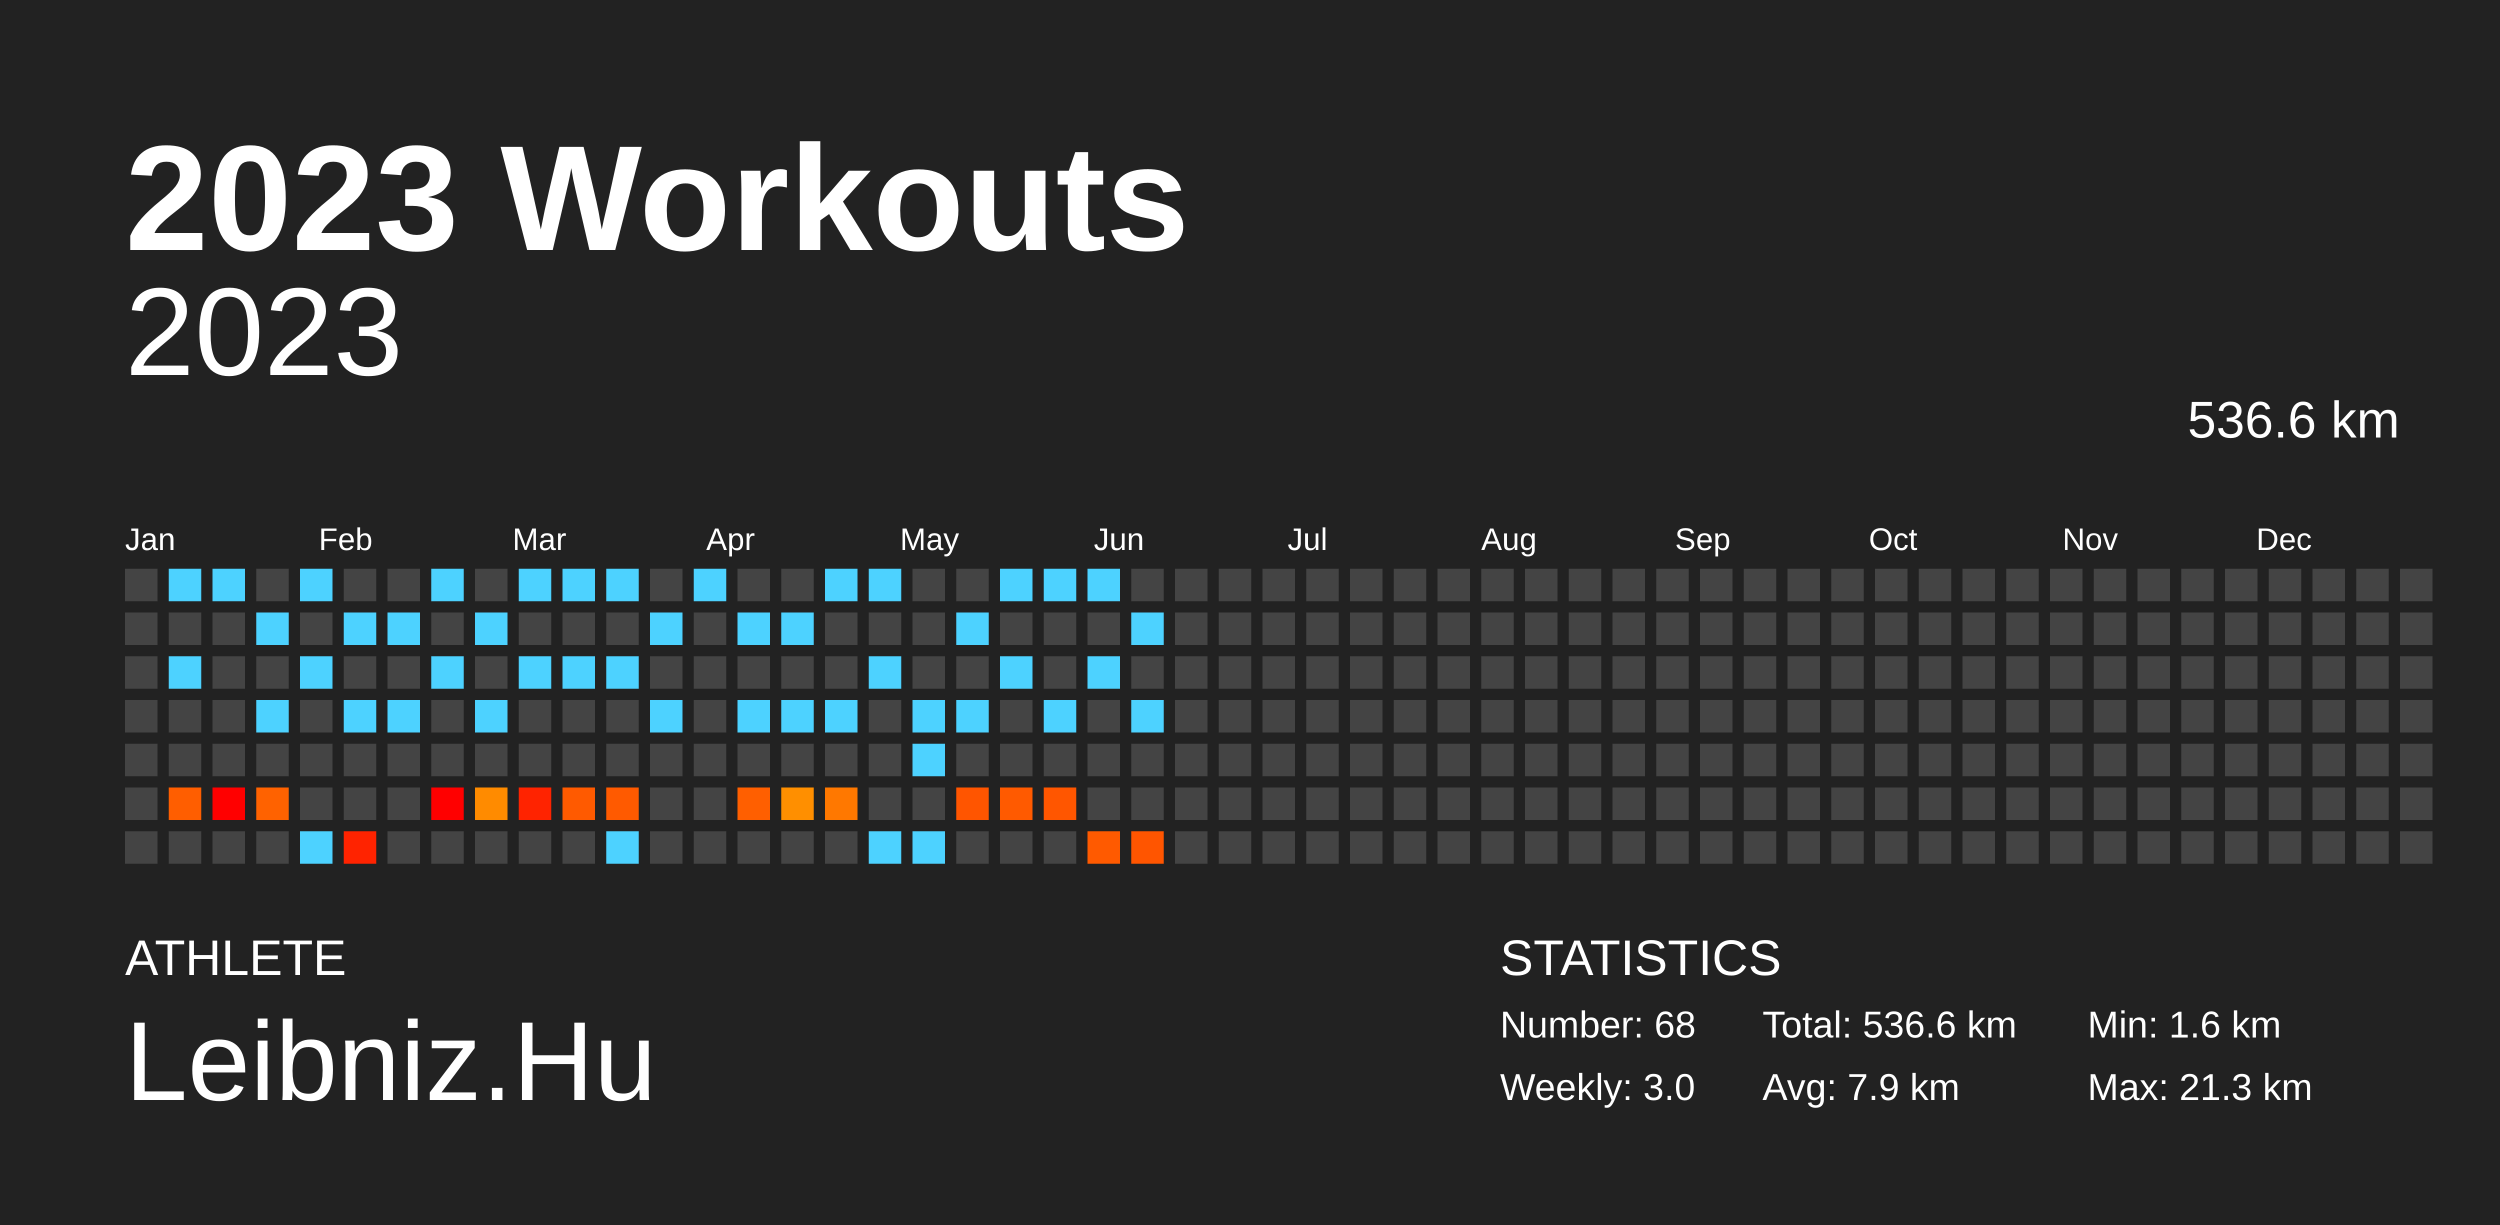
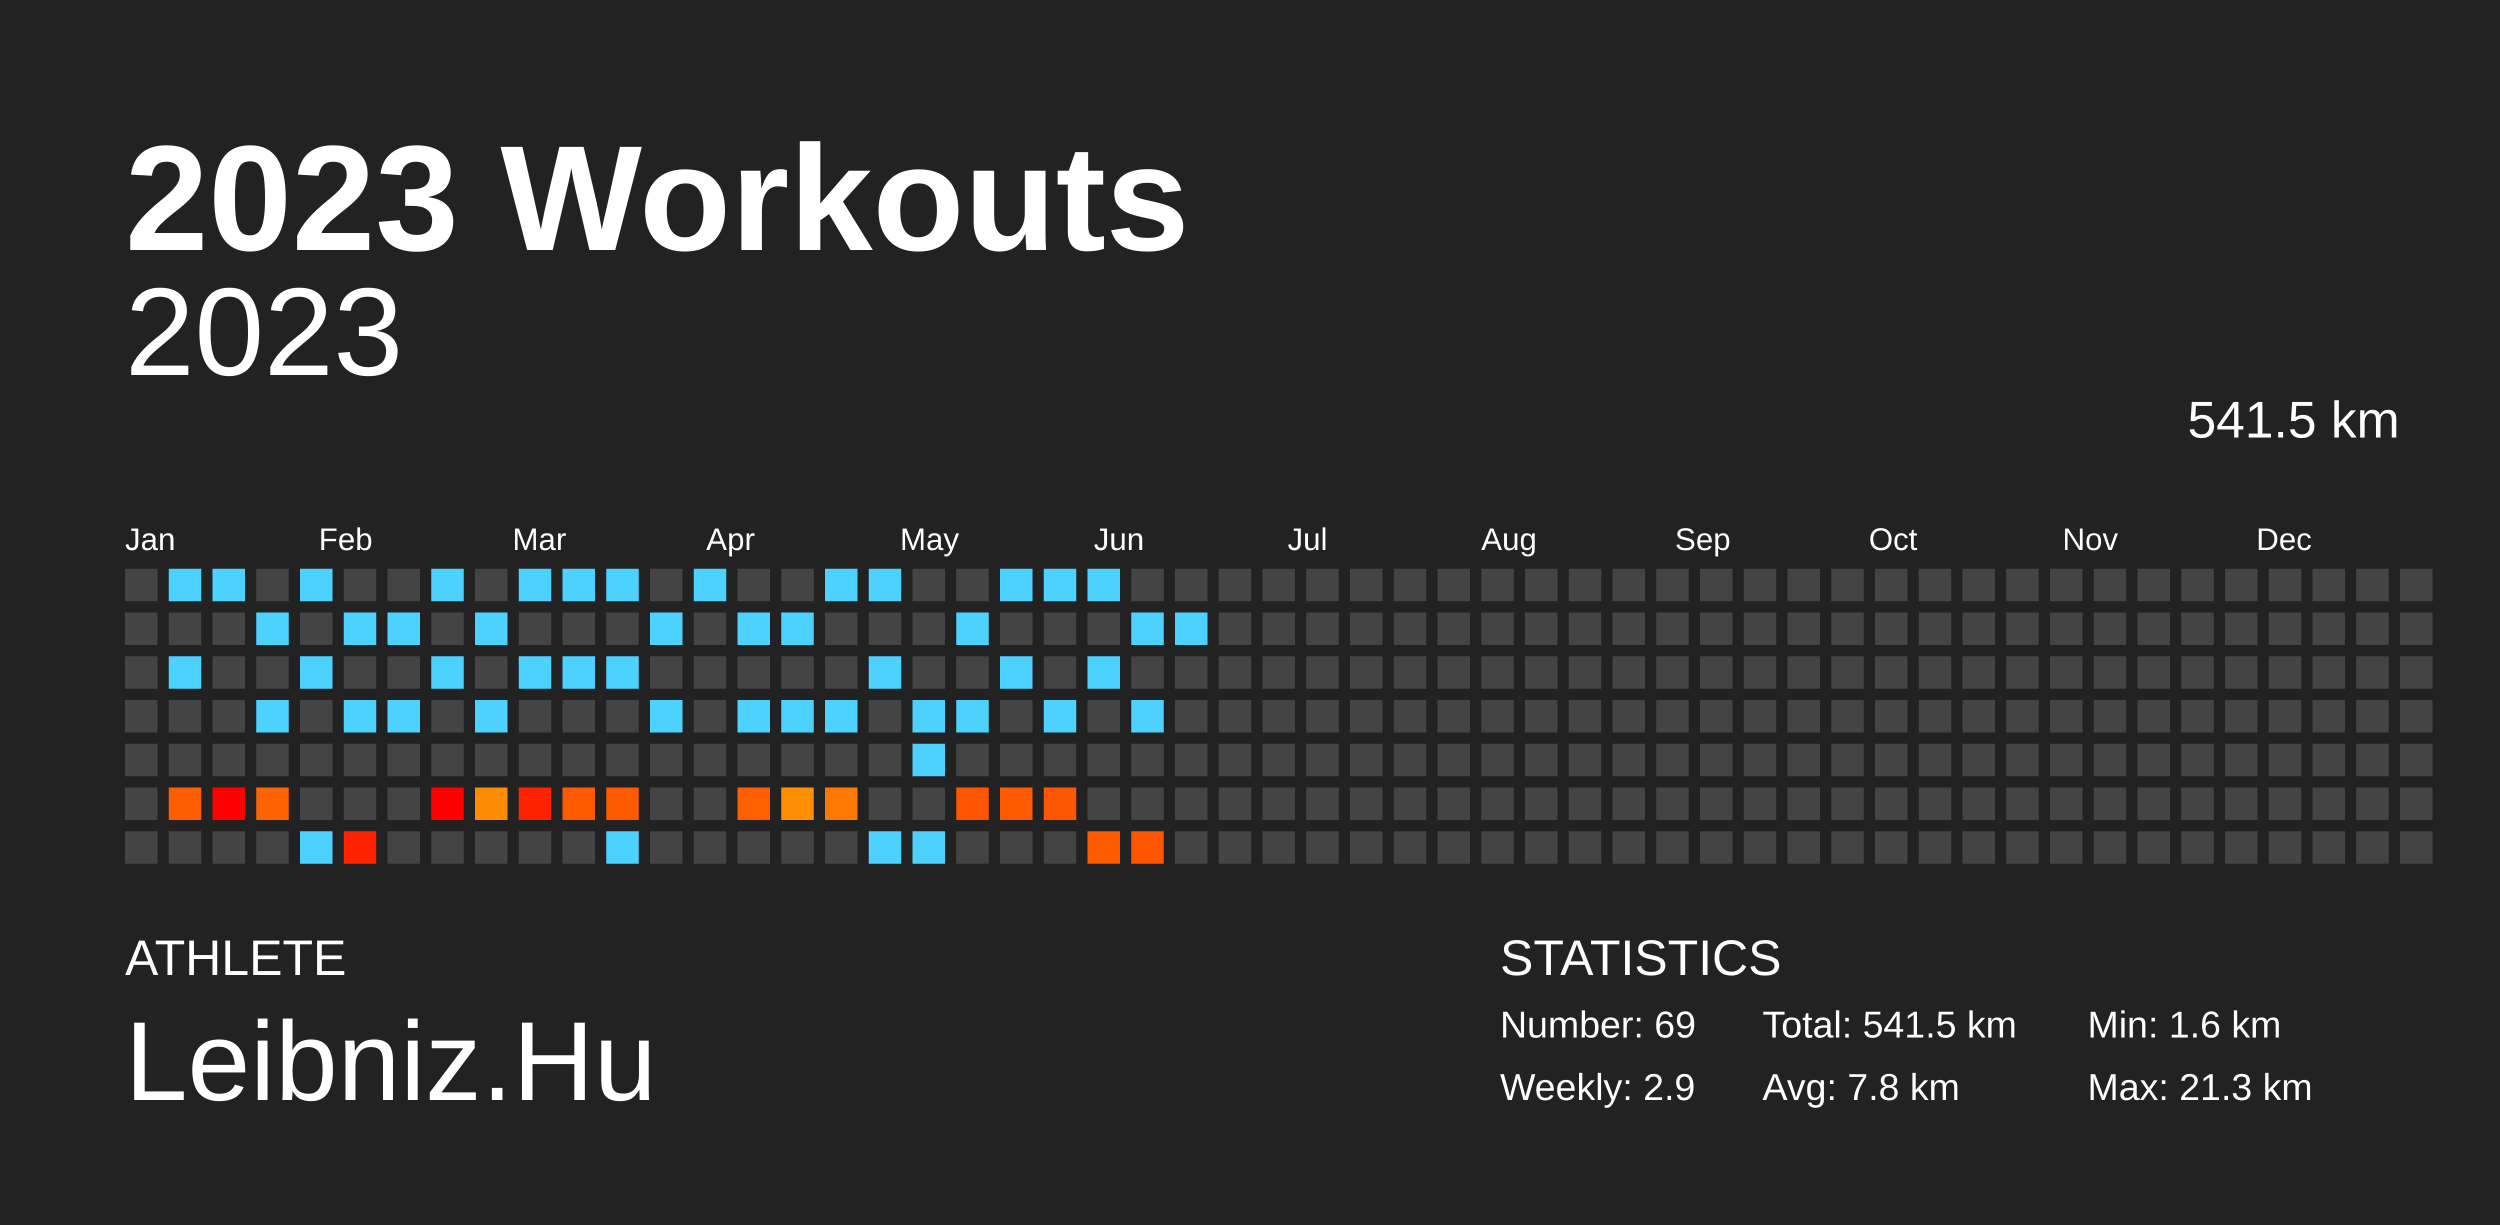
<svg xmlns="http://www.w3.org/2000/svg" baseProfile="full" height="98mm" version="1.1" viewBox="0,0,200,98" width="200mm">
  <defs />
  <rect fill="#222222" height="98" width="200" x="0" y="0" />
  <text fill="#FFFFFF" style="font-size:12px; font-family:Arial; font-weight:bold;" x="10" y="20">2023 Workouts</text>
  <text fill="#FFFFFF" style="font-size:4px; font-family:Arial" x="10" y="78">ATHLETE</text>
  <text fill="#FFFFFF" style="font-size:9px; font-family:Arial" x="10" y="88">Leibniz.Hu</text>
  <text fill="#FFFFFF" style="font-size:4px; font-family:Arial" x="120" y="78">STATISTICS</text>
-   <text fill="#FFFFFF" style="font-size:3px; font-family:Arial" x="120" y="83">Number: 68</text>
-   <text fill="#FFFFFF" style="font-size:3px; font-family:Arial" x="120" y="88">Weekly: 3.0</text>
-   <text fill="#FFFFFF" style="font-size:3px; font-family:Arial" x="141" y="83">Total: 536.6 km</text>
-   <text fill="#FFFFFF" style="font-size:3px; font-family:Arial" x="141" y="88">Avg: 7.9 km</text>
+   <text fill="#FFFFFF" style="font-size:3px; font-family:Arial" x="120" y="83">Number: 69</text>
+   <text fill="#FFFFFF" style="font-size:3px; font-family:Arial" x="120" y="88">Weekly: 2.9</text>
+   <text fill="#FFFFFF" style="font-size:3px; font-family:Arial" x="141" y="83">Total: 541.5 km</text>
+   <text fill="#FFFFFF" style="font-size:3px; font-family:Arial" x="141" y="88">Avg: 7.8 km</text>
  <text fill="#FFFFFF" style="font-size:3px; font-family:Arial" x="167" y="83">Min: 1.6 km</text>
  <text fill="#FFFFFF" style="font-size:3px; font-family:Arial" x="167" y="88">Max: 21.3 km</text>
  <text alignment-baseline="hanging" fill="#FFFFFF" style="font-size:10.0px; font-family:Arial;" x="10" y="30">2023</text>
-   <text alignment-baseline="hanging" fill="#FFFFFF" style="font-size:4.125px; font-family:Arial;" x="175" y="35">536.6 km</text>
+   <text alignment-baseline="hanging" fill="#FFFFFF" style="font-size:4.125px; font-family:Arial;" x="175" y="35">541.5 km</text>
  <text fill="#FFFFFF" style="font-size:2.5px; font-family:Arial" x="10.0" y="44">Jan</text>
  <text fill="#FFFFFF" style="font-size:2.5px; font-family:Arial" x="25.5" y="44">Feb</text>
  <text fill="#FFFFFF" style="font-size:2.5px; font-family:Arial" x="41.0" y="44">Mar</text>
  <text fill="#FFFFFF" style="font-size:2.5px; font-family:Arial" x="56.5" y="44">Apr</text>
  <text fill="#FFFFFF" style="font-size:2.5px; font-family:Arial" x="72.0" y="44">May</text>
  <text fill="#FFFFFF" style="font-size:2.5px; font-family:Arial" x="87.5" y="44">Jun</text>
  <text fill="#FFFFFF" style="font-size:2.5px; font-family:Arial" x="103.0" y="44">Jul</text>
  <text fill="#FFFFFF" style="font-size:2.5px; font-family:Arial" x="118.5" y="44">Aug</text>
  <text fill="#FFFFFF" style="font-size:2.5px; font-family:Arial" x="134.0" y="44">Sep</text>
  <text fill="#FFFFFF" style="font-size:2.5px; font-family:Arial" x="149.5" y="44">Oct</text>
  <text fill="#FFFFFF" style="font-size:2.5px; font-family:Arial" x="165.0" y="44">Nov</text>
  <text fill="#FFFFFF" style="font-size:2.5px; font-family:Arial" x="180.5" y="44">Dec</text>
  <rect fill="#444444" height="2.6" width="2.6" x="10.0" y="45.5" />
  <rect fill="#444444" height="2.6" width="2.6" x="10.0" y="49.0" />
  <rect fill="#444444" height="2.6" width="2.6" x="10.0" y="52.5" />
  <rect fill="#444444" height="2.6" width="2.6" x="10.0" y="56.0" />
  <rect fill="#444444" height="2.6" width="2.6" x="10.0" y="59.5" />
  <rect fill="#444444" height="2.6" width="2.6" x="10.0" y="63.0" />
  <rect fill="#444444" height="2.6" width="2.6" x="10.0" y="66.5" />
  <rect fill="#4dd2ff" height="2.6" width="2.6" x="13.5" y="45.5" />
  <rect fill="#444444" height="2.6" width="2.6" x="13.5" y="49.0" />
  <rect fill="#4dd2ff" height="2.6" width="2.6" x="13.5" y="52.5" />
  <rect fill="#444444" height="2.6" width="2.6" x="13.5" y="56.0" />
  <rect fill="#444444" height="2.6" width="2.6" x="13.5" y="59.5" />
  <rect fill="#ff5e00" height="2.6" width="2.6" x="13.5" y="63.0" />
  <rect fill="#444444" height="2.6" width="2.6" x="13.5" y="66.5" />
  <rect fill="#4dd2ff" height="2.6" width="2.6" x="17.0" y="45.5" />
  <rect fill="#444444" height="2.6" width="2.6" x="17.0" y="49.0" />
  <rect fill="#444444" height="2.6" width="2.6" x="17.0" y="52.5" />
  <rect fill="#444444" height="2.6" width="2.6" x="17.0" y="56.0" />
  <rect fill="#444444" height="2.6" width="2.6" x="17.0" y="59.5" />
  <rect fill="red" height="2.6" width="2.6" x="17.0" y="63.0" />
  <rect fill="#444444" height="2.6" width="2.6" x="17.0" y="66.5" />
  <rect fill="#444444" height="2.6" width="2.6" x="20.5" y="45.5" />
  <rect fill="#4dd2ff" height="2.6" width="2.6" x="20.5" y="49.0" />
  <rect fill="#444444" height="2.6" width="2.6" x="20.5" y="52.5" />
  <rect fill="#4dd2ff" height="2.6" width="2.6" x="20.5" y="56.0" />
  <rect fill="#444444" height="2.6" width="2.6" x="20.5" y="59.5" />
  <rect fill="#ff6200" height="2.6" width="2.6" x="20.5" y="63.0" />
  <rect fill="#444444" height="2.6" width="2.6" x="20.5" y="66.5" />
  <rect fill="#4dd2ff" height="2.6" width="2.6" x="24.0" y="45.5" />
  <rect fill="#444444" height="2.6" width="2.6" x="24.0" y="49.0" />
  <rect fill="#4dd2ff" height="2.6" width="2.6" x="24.0" y="52.5" />
  <rect fill="#444444" height="2.6" width="2.6" x="24.0" y="56.0" />
  <rect fill="#444444" height="2.6" width="2.6" x="24.0" y="59.5" />
  <rect fill="#444444" height="2.6" width="2.6" x="24.0" y="63.0" />
  <rect fill="#4dd2ff" height="2.6" width="2.6" x="24.0" y="66.5" />
  <rect fill="#444444" height="2.6" width="2.6" x="27.5" y="45.5" />
  <rect fill="#4dd2ff" height="2.6" width="2.6" x="27.5" y="49.0" />
  <rect fill="#444444" height="2.6" width="2.6" x="27.5" y="52.5" />
  <rect fill="#4dd2ff" height="2.6" width="2.6" x="27.5" y="56.0" />
  <rect fill="#444444" height="2.6" width="2.6" x="27.5" y="59.5" />
  <rect fill="#444444" height="2.6" width="2.6" x="27.5" y="63.0" />
  <rect fill="#ff2300" height="2.6" width="2.6" x="27.5" y="66.5" />
  <rect fill="#444444" height="2.6" width="2.6" x="31.0" y="45.5" />
  <rect fill="#4dd2ff" height="2.6" width="2.6" x="31.0" y="49.0" />
  <rect fill="#444444" height="2.6" width="2.6" x="31.0" y="52.5" />
  <rect fill="#4dd2ff" height="2.6" width="2.6" x="31.0" y="56.0" />
  <rect fill="#444444" height="2.6" width="2.6" x="31.0" y="59.5" />
  <rect fill="#444444" height="2.6" width="2.6" x="31.0" y="63.0" />
  <rect fill="#444444" height="2.6" width="2.6" x="31.0" y="66.5" />
  <rect fill="#4dd2ff" height="2.6" width="2.6" x="34.5" y="45.5" />
  <rect fill="#444444" height="2.6" width="2.6" x="34.5" y="49.0" />
  <rect fill="#4dd2ff" height="2.6" width="2.6" x="34.5" y="52.5" />
  <rect fill="#444444" height="2.6" width="2.6" x="34.5" y="56.0" />
  <rect fill="#444444" height="2.6" width="2.6" x="34.5" y="59.5" />
  <rect fill="red" height="2.6" width="2.6" x="34.5" y="63.0" />
  <rect fill="#444444" height="2.6" width="2.6" x="34.5" y="66.5" />
  <rect fill="#444444" height="2.6" width="2.6" x="38.0" y="45.5" />
  <rect fill="#4dd2ff" height="2.6" width="2.6" x="38.0" y="49.0" />
  <rect fill="#444444" height="2.6" width="2.6" x="38.0" y="52.5" />
  <rect fill="#4dd2ff" height="2.6" width="2.6" x="38.0" y="56.0" />
  <rect fill="#444444" height="2.6" width="2.6" x="38.0" y="59.5" />
  <rect fill="#ff8b00" height="2.6" width="2.6" x="38.0" y="63.0" />
  <rect fill="#444444" height="2.6" width="2.6" x="38.0" y="66.5" />
  <rect fill="#4dd2ff" height="2.6" width="2.6" x="41.5" y="45.5" />
  <rect fill="#444444" height="2.6" width="2.6" x="41.5" y="49.0" />
  <rect fill="#4dd2ff" height="2.6" width="2.6" x="41.5" y="52.5" />
  <rect fill="#444444" height="2.6" width="2.6" x="41.5" y="56.0" />
  <rect fill="#444444" height="2.6" width="2.6" x="41.5" y="59.5" />
  <rect fill="#ff2300" height="2.6" width="2.6" x="41.5" y="63.0" />
  <rect fill="#444444" height="2.6" width="2.6" x="41.5" y="66.5" />
  <rect fill="#4dd2ff" height="2.6" width="2.6" x="45.0" y="45.5" />
  <rect fill="#444444" height="2.6" width="2.6" x="45.0" y="49.0" />
  <rect fill="#4dd2ff" height="2.6" width="2.6" x="45.0" y="52.5" />
  <rect fill="#444444" height="2.6" width="2.6" x="45.0" y="56.0" />
  <rect fill="#444444" height="2.6" width="2.6" x="45.0" y="59.5" />
  <rect fill="#ff5a00" height="2.6" width="2.6" x="45.0" y="63.0" />
  <rect fill="#444444" height="2.6" width="2.6" x="45.0" y="66.5" />
  <rect fill="#4dd2ff" height="2.6" width="2.6" x="48.5" y="45.5" />
  <rect fill="#444444" height="2.6" width="2.6" x="48.5" y="49.0" />
  <rect fill="#4dd2ff" height="2.6" width="2.6" x="48.5" y="52.5" />
  <rect fill="#444444" height="2.6" width="2.6" x="48.5" y="56.0" />
  <rect fill="#444444" height="2.6" width="2.6" x="48.5" y="59.5" />
  <rect fill="#ff5a00" height="2.6" width="2.6" x="48.5" y="63.0" />
  <rect fill="#4dd2ff" height="2.6" width="2.6" x="48.5" y="66.5" />
  <rect fill="#444444" height="2.6" width="2.6" x="52.0" y="45.5" />
  <rect fill="#4dd2ff" height="2.6" width="2.6" x="52.0" y="49.0" />
  <rect fill="#444444" height="2.6" width="2.6" x="52.0" y="52.5" />
  <rect fill="#4dd2ff" height="2.6" width="2.6" x="52.0" y="56.0" />
  <rect fill="#444444" height="2.6" width="2.6" x="52.0" y="59.5" />
  <rect fill="#444444" height="2.6" width="2.6" x="52.0" y="63.0" />
  <rect fill="#444444" height="2.6" width="2.6" x="52.0" y="66.5" />
  <rect fill="#4dd2ff" height="2.6" width="2.6" x="55.5" y="45.5" />
  <rect fill="#444444" height="2.6" width="2.6" x="55.5" y="49.0" />
  <rect fill="#444444" height="2.6" width="2.6" x="55.5" y="52.5" />
  <rect fill="#444444" height="2.6" width="2.6" x="55.5" y="56.0" />
  <rect fill="#444444" height="2.6" width="2.6" x="55.5" y="59.5" />
  <rect fill="#444444" height="2.6" width="2.6" x="55.5" y="63.0" />
  <rect fill="#444444" height="2.6" width="2.6" x="55.5" y="66.5" />
  <rect fill="#444444" height="2.6" width="2.6" x="59.0" y="45.5" />
  <rect fill="#4dd2ff" height="2.6" width="2.6" x="59.0" y="49.0" />
  <rect fill="#444444" height="2.6" width="2.6" x="59.0" y="52.5" />
  <rect fill="#4dd2ff" height="2.6" width="2.6" x="59.0" y="56.0" />
  <rect fill="#444444" height="2.6" width="2.6" x="59.0" y="59.5" />
  <rect fill="#ff5f00" height="2.6" width="2.6" x="59.0" y="63.0" />
  <rect fill="#444444" height="2.6" width="2.6" x="59.0" y="66.5" />
  <rect fill="#444444" height="2.6" width="2.6" x="62.5" y="45.5" />
  <rect fill="#4dd2ff" height="2.6" width="2.6" x="62.5" y="49.0" />
  <rect fill="#444444" height="2.6" width="2.6" x="62.5" y="52.5" />
  <rect fill="#4dd2ff" height="2.6" width="2.6" x="62.5" y="56.0" />
  <rect fill="#444444" height="2.6" width="2.6" x="62.5" y="59.5" />
  <rect fill="#ff8f00" height="2.6" width="2.6" x="62.5" y="63.0" />
  <rect fill="#444444" height="2.6" width="2.6" x="62.5" y="66.5" />
  <rect fill="#4dd2ff" height="2.6" width="2.6" x="66.0" y="45.5" />
  <rect fill="#444444" height="2.6" width="2.6" x="66.0" y="49.0" />
  <rect fill="#444444" height="2.6" width="2.6" x="66.0" y="52.5" />
  <rect fill="#4dd2ff" height="2.6" width="2.6" x="66.0" y="56.0" />
  <rect fill="#444444" height="2.6" width="2.6" x="66.0" y="59.5" />
  <rect fill="#ff7800" height="2.6" width="2.6" x="66.0" y="63.0" />
  <rect fill="#444444" height="2.6" width="2.6" x="66.0" y="66.5" />
  <rect fill="#4dd2ff" height="2.6" width="2.6" x="69.5" y="45.5" />
  <rect fill="#444444" height="2.6" width="2.6" x="69.5" y="49.0" />
  <rect fill="#4dd2ff" height="2.6" width="2.6" x="69.5" y="52.5" />
  <rect fill="#444444" height="2.6" width="2.6" x="69.5" y="56.0" />
  <rect fill="#444444" height="2.6" width="2.6" x="69.5" y="59.5" />
  <rect fill="#444444" height="2.6" width="2.6" x="69.5" y="63.0" />
  <rect fill="#4dd2ff" height="2.6" width="2.6" x="69.5" y="66.5" />
  <rect fill="#444444" height="2.6" width="2.6" x="73.0" y="45.5" />
  <rect fill="#444444" height="2.6" width="2.6" x="73.0" y="49.0" />
  <rect fill="#444444" height="2.6" width="2.6" x="73.0" y="52.5" />
  <rect fill="#4dd2ff" height="2.6" width="2.6" x="73.0" y="56.0" />
  <rect fill="#4dd2ff" height="2.6" width="2.6" x="73.0" y="59.5" />
  <rect fill="#444444" height="2.6" width="2.6" x="73.0" y="63.0" />
  <rect fill="#4dd2ff" height="2.6" width="2.6" x="73.0" y="66.5" />
  <rect fill="#444444" height="2.6" width="2.6" x="76.5" y="45.5" />
  <rect fill="#4dd2ff" height="2.6" width="2.6" x="76.5" y="49.0" />
  <rect fill="#444444" height="2.6" width="2.6" x="76.5" y="52.5" />
  <rect fill="#4dd2ff" height="2.6" width="2.6" x="76.5" y="56.0" />
  <rect fill="#444444" height="2.6" width="2.6" x="76.5" y="59.5" />
  <rect fill="#ff5500" height="2.6" width="2.6" x="76.5" y="63.0" />
  <rect fill="#444444" height="2.6" width="2.6" x="76.5" y="66.5" />
  <rect fill="#4dd2ff" height="2.6" width="2.6" x="80.0" y="45.5" />
  <rect fill="#444444" height="2.6" width="2.6" x="80.0" y="49.0" />
  <rect fill="#4dd2ff" height="2.6" width="2.6" x="80.0" y="52.5" />
  <rect fill="#444444" height="2.6" width="2.6" x="80.0" y="56.0" />
  <rect fill="#444444" height="2.6" width="2.6" x="80.0" y="59.5" />
  <rect fill="#ff5a00" height="2.6" width="2.6" x="80.0" y="63.0" />
  <rect fill="#444444" height="2.6" width="2.6" x="80.0" y="66.5" />
  <rect fill="#4dd2ff" height="2.6" width="2.6" x="83.5" y="45.5" />
  <rect fill="#444444" height="2.6" width="2.6" x="83.5" y="49.0" />
  <rect fill="#444444" height="2.6" width="2.6" x="83.5" y="52.5" />
  <rect fill="#4dd2ff" height="2.6" width="2.6" x="83.5" y="56.0" />
  <rect fill="#444444" height="2.6" width="2.6" x="83.5" y="59.5" />
  <rect fill="#ff5600" height="2.6" width="2.6" x="83.5" y="63.0" />
  <rect fill="#444444" height="2.6" width="2.6" x="83.5" y="66.5" />
  <rect fill="#4dd2ff" height="2.6" width="2.6" x="87.0" y="45.5" />
  <rect fill="#444444" height="2.6" width="2.6" x="87.0" y="49.0" />
  <rect fill="#4dd2ff" height="2.6" width="2.6" x="87.0" y="52.5" />
  <rect fill="#444444" height="2.6" width="2.6" x="87.0" y="56.0" />
  <rect fill="#444444" height="2.6" width="2.6" x="87.0" y="59.5" />
  <rect fill="#444444" height="2.6" width="2.6" x="87.0" y="63.0" />
  <rect fill="#ff5a00" height="2.6" width="2.6" x="87.0" y="66.5" />
  <rect fill="#444444" height="2.6" width="2.6" x="90.5" y="45.5" />
  <rect fill="#4dd2ff" height="2.6" width="2.6" x="90.5" y="49.0" />
  <rect fill="#444444" height="2.6" width="2.6" x="90.5" y="52.5" />
  <rect fill="#4dd2ff" height="2.6" width="2.6" x="90.5" y="56.0" />
  <rect fill="#444444" height="2.6" width="2.6" x="90.5" y="59.5" />
  <rect fill="#444444" height="2.6" width="2.6" x="90.5" y="63.0" />
  <rect fill="#ff5500" height="2.6" width="2.6" x="90.5" y="66.5" />
  <rect fill="#444444" height="2.6" width="2.6" x="94.0" y="45.5" />
-   <rect fill="#444444" height="2.6" width="2.6" x="94.0" y="49.0" />
+   <rect fill="#4dd2ff" height="2.6" width="2.6" x="94.0" y="49.0" />
  <rect fill="#444444" height="2.6" width="2.6" x="94.0" y="52.5" />
  <rect fill="#444444" height="2.6" width="2.6" x="94.0" y="56.0" />
  <rect fill="#444444" height="2.6" width="2.6" x="94.0" y="59.5" />
  <rect fill="#444444" height="2.6" width="2.6" x="94.0" y="63.0" />
  <rect fill="#444444" height="2.6" width="2.6" x="94.0" y="66.5" />
  <rect fill="#444444" height="2.6" width="2.6" x="97.5" y="45.5" />
  <rect fill="#444444" height="2.6" width="2.6" x="97.5" y="49.0" />
  <rect fill="#444444" height="2.6" width="2.6" x="97.5" y="52.5" />
  <rect fill="#444444" height="2.6" width="2.6" x="97.5" y="56.0" />
  <rect fill="#444444" height="2.6" width="2.6" x="97.5" y="59.5" />
  <rect fill="#444444" height="2.6" width="2.6" x="97.5" y="63.0" />
  <rect fill="#444444" height="2.6" width="2.6" x="97.5" y="66.5" />
  <rect fill="#444444" height="2.6" width="2.6" x="101.0" y="45.5" />
  <rect fill="#444444" height="2.6" width="2.6" x="101.0" y="49.0" />
  <rect fill="#444444" height="2.6" width="2.6" x="101.0" y="52.5" />
  <rect fill="#444444" height="2.6" width="2.6" x="101.0" y="56.0" />
  <rect fill="#444444" height="2.6" width="2.6" x="101.0" y="59.5" />
  <rect fill="#444444" height="2.6" width="2.6" x="101.0" y="63.0" />
  <rect fill="#444444" height="2.6" width="2.6" x="101.0" y="66.5" />
  <rect fill="#444444" height="2.6" width="2.6" x="104.5" y="45.5" />
  <rect fill="#444444" height="2.6" width="2.6" x="104.5" y="49.0" />
  <rect fill="#444444" height="2.6" width="2.6" x="104.5" y="52.5" />
  <rect fill="#444444" height="2.6" width="2.6" x="104.5" y="56.0" />
  <rect fill="#444444" height="2.6" width="2.6" x="104.5" y="59.5" />
  <rect fill="#444444" height="2.6" width="2.6" x="104.5" y="63.0" />
  <rect fill="#444444" height="2.6" width="2.6" x="104.5" y="66.5" />
  <rect fill="#444444" height="2.6" width="2.6" x="108.0" y="45.5" />
  <rect fill="#444444" height="2.6" width="2.6" x="108.0" y="49.0" />
  <rect fill="#444444" height="2.6" width="2.6" x="108.0" y="52.5" />
  <rect fill="#444444" height="2.6" width="2.6" x="108.0" y="56.0" />
  <rect fill="#444444" height="2.6" width="2.6" x="108.0" y="59.5" />
  <rect fill="#444444" height="2.6" width="2.6" x="108.0" y="63.0" />
  <rect fill="#444444" height="2.6" width="2.6" x="108.0" y="66.5" />
  <rect fill="#444444" height="2.6" width="2.6" x="111.5" y="45.5" />
  <rect fill="#444444" height="2.6" width="2.6" x="111.5" y="49.0" />
  <rect fill="#444444" height="2.6" width="2.6" x="111.5" y="52.5" />
  <rect fill="#444444" height="2.6" width="2.6" x="111.5" y="56.0" />
  <rect fill="#444444" height="2.6" width="2.6" x="111.5" y="59.5" />
  <rect fill="#444444" height="2.6" width="2.6" x="111.5" y="63.0" />
  <rect fill="#444444" height="2.6" width="2.6" x="111.5" y="66.5" />
  <rect fill="#444444" height="2.6" width="2.6" x="115.0" y="45.5" />
  <rect fill="#444444" height="2.6" width="2.6" x="115.0" y="49.0" />
  <rect fill="#444444" height="2.6" width="2.6" x="115.0" y="52.5" />
  <rect fill="#444444" height="2.6" width="2.6" x="115.0" y="56.0" />
  <rect fill="#444444" height="2.6" width="2.6" x="115.0" y="59.5" />
  <rect fill="#444444" height="2.6" width="2.6" x="115.0" y="63.0" />
  <rect fill="#444444" height="2.6" width="2.6" x="115.0" y="66.5" />
  <rect fill="#444444" height="2.6" width="2.6" x="118.5" y="45.5" />
  <rect fill="#444444" height="2.6" width="2.6" x="118.5" y="49.0" />
  <rect fill="#444444" height="2.6" width="2.6" x="118.5" y="52.5" />
  <rect fill="#444444" height="2.6" width="2.6" x="118.5" y="56.0" />
  <rect fill="#444444" height="2.6" width="2.6" x="118.5" y="59.5" />
  <rect fill="#444444" height="2.6" width="2.6" x="118.5" y="63.0" />
  <rect fill="#444444" height="2.6" width="2.6" x="118.5" y="66.5" />
  <rect fill="#444444" height="2.6" width="2.6" x="122.0" y="45.5" />
  <rect fill="#444444" height="2.6" width="2.6" x="122.0" y="49.0" />
  <rect fill="#444444" height="2.6" width="2.6" x="122.0" y="52.5" />
  <rect fill="#444444" height="2.6" width="2.6" x="122.0" y="56.0" />
  <rect fill="#444444" height="2.6" width="2.6" x="122.0" y="59.5" />
  <rect fill="#444444" height="2.6" width="2.6" x="122.0" y="63.0" />
  <rect fill="#444444" height="2.6" width="2.6" x="122.0" y="66.5" />
  <rect fill="#444444" height="2.6" width="2.6" x="125.5" y="45.5" />
  <rect fill="#444444" height="2.6" width="2.6" x="125.5" y="49.0" />
  <rect fill="#444444" height="2.6" width="2.6" x="125.5" y="52.5" />
  <rect fill="#444444" height="2.6" width="2.6" x="125.5" y="56.0" />
  <rect fill="#444444" height="2.6" width="2.6" x="125.5" y="59.5" />
  <rect fill="#444444" height="2.6" width="2.6" x="125.5" y="63.0" />
  <rect fill="#444444" height="2.6" width="2.6" x="125.5" y="66.5" />
  <rect fill="#444444" height="2.6" width="2.6" x="129.0" y="45.5" />
  <rect fill="#444444" height="2.6" width="2.6" x="129.0" y="49.0" />
  <rect fill="#444444" height="2.6" width="2.6" x="129.0" y="52.5" />
  <rect fill="#444444" height="2.6" width="2.6" x="129.0" y="56.0" />
  <rect fill="#444444" height="2.6" width="2.6" x="129.0" y="59.5" />
  <rect fill="#444444" height="2.6" width="2.6" x="129.0" y="63.0" />
  <rect fill="#444444" height="2.6" width="2.6" x="129.0" y="66.5" />
  <rect fill="#444444" height="2.6" width="2.6" x="132.5" y="45.5" />
  <rect fill="#444444" height="2.6" width="2.6" x="132.5" y="49.0" />
  <rect fill="#444444" height="2.6" width="2.6" x="132.5" y="52.5" />
  <rect fill="#444444" height="2.6" width="2.6" x="132.5" y="56.0" />
  <rect fill="#444444" height="2.6" width="2.6" x="132.5" y="59.5" />
  <rect fill="#444444" height="2.6" width="2.6" x="132.5" y="63.0" />
  <rect fill="#444444" height="2.6" width="2.6" x="132.5" y="66.5" />
  <rect fill="#444444" height="2.6" width="2.6" x="136.0" y="45.5" />
  <rect fill="#444444" height="2.6" width="2.6" x="136.0" y="49.0" />
  <rect fill="#444444" height="2.6" width="2.6" x="136.0" y="52.5" />
  <rect fill="#444444" height="2.6" width="2.6" x="136.0" y="56.0" />
  <rect fill="#444444" height="2.6" width="2.6" x="136.0" y="59.5" />
  <rect fill="#444444" height="2.6" width="2.6" x="136.0" y="63.0" />
  <rect fill="#444444" height="2.6" width="2.6" x="136.0" y="66.5" />
  <rect fill="#444444" height="2.6" width="2.6" x="139.5" y="45.5" />
  <rect fill="#444444" height="2.6" width="2.6" x="139.5" y="49.0" />
  <rect fill="#444444" height="2.6" width="2.6" x="139.5" y="52.5" />
  <rect fill="#444444" height="2.6" width="2.6" x="139.5" y="56.0" />
  <rect fill="#444444" height="2.6" width="2.6" x="139.5" y="59.5" />
  <rect fill="#444444" height="2.6" width="2.6" x="139.5" y="63.0" />
  <rect fill="#444444" height="2.6" width="2.6" x="139.5" y="66.5" />
  <rect fill="#444444" height="2.6" width="2.6" x="143.0" y="45.5" />
  <rect fill="#444444" height="2.6" width="2.6" x="143.0" y="49.0" />
  <rect fill="#444444" height="2.6" width="2.6" x="143.0" y="52.5" />
  <rect fill="#444444" height="2.6" width="2.6" x="143.0" y="56.0" />
  <rect fill="#444444" height="2.6" width="2.6" x="143.0" y="59.5" />
  <rect fill="#444444" height="2.6" width="2.6" x="143.0" y="63.0" />
  <rect fill="#444444" height="2.6" width="2.6" x="143.0" y="66.5" />
  <rect fill="#444444" height="2.6" width="2.6" x="146.5" y="45.5" />
  <rect fill="#444444" height="2.6" width="2.6" x="146.5" y="49.0" />
  <rect fill="#444444" height="2.6" width="2.6" x="146.5" y="52.5" />
  <rect fill="#444444" height="2.6" width="2.6" x="146.5" y="56.0" />
  <rect fill="#444444" height="2.6" width="2.6" x="146.5" y="59.5" />
  <rect fill="#444444" height="2.6" width="2.6" x="146.5" y="63.0" />
  <rect fill="#444444" height="2.6" width="2.6" x="146.5" y="66.5" />
  <rect fill="#444444" height="2.6" width="2.6" x="150.0" y="45.5" />
  <rect fill="#444444" height="2.6" width="2.6" x="150.0" y="49.0" />
  <rect fill="#444444" height="2.6" width="2.6" x="150.0" y="52.5" />
  <rect fill="#444444" height="2.6" width="2.6" x="150.0" y="56.0" />
  <rect fill="#444444" height="2.6" width="2.6" x="150.0" y="59.5" />
  <rect fill="#444444" height="2.6" width="2.6" x="150.0" y="63.0" />
  <rect fill="#444444" height="2.6" width="2.6" x="150.0" y="66.5" />
  <rect fill="#444444" height="2.6" width="2.6" x="153.5" y="45.5" />
  <rect fill="#444444" height="2.6" width="2.6" x="153.5" y="49.0" />
  <rect fill="#444444" height="2.6" width="2.6" x="153.5" y="52.5" />
  <rect fill="#444444" height="2.6" width="2.6" x="153.5" y="56.0" />
  <rect fill="#444444" height="2.6" width="2.6" x="153.5" y="59.5" />
  <rect fill="#444444" height="2.6" width="2.6" x="153.5" y="63.0" />
  <rect fill="#444444" height="2.6" width="2.6" x="153.5" y="66.5" />
  <rect fill="#444444" height="2.6" width="2.6" x="157.0" y="45.5" />
  <rect fill="#444444" height="2.6" width="2.6" x="157.0" y="49.0" />
  <rect fill="#444444" height="2.6" width="2.6" x="157.0" y="52.5" />
  <rect fill="#444444" height="2.6" width="2.6" x="157.0" y="56.0" />
  <rect fill="#444444" height="2.6" width="2.6" x="157.0" y="59.5" />
  <rect fill="#444444" height="2.6" width="2.6" x="157.0" y="63.0" />
  <rect fill="#444444" height="2.6" width="2.6" x="157.0" y="66.5" />
  <rect fill="#444444" height="2.6" width="2.6" x="160.5" y="45.5" />
  <rect fill="#444444" height="2.6" width="2.6" x="160.5" y="49.0" />
  <rect fill="#444444" height="2.6" width="2.6" x="160.5" y="52.5" />
  <rect fill="#444444" height="2.6" width="2.6" x="160.5" y="56.0" />
  <rect fill="#444444" height="2.6" width="2.6" x="160.5" y="59.5" />
  <rect fill="#444444" height="2.6" width="2.6" x="160.5" y="63.0" />
  <rect fill="#444444" height="2.6" width="2.6" x="160.5" y="66.5" />
  <rect fill="#444444" height="2.6" width="2.6" x="164.0" y="45.5" />
  <rect fill="#444444" height="2.6" width="2.6" x="164.0" y="49.0" />
  <rect fill="#444444" height="2.6" width="2.6" x="164.0" y="52.5" />
  <rect fill="#444444" height="2.6" width="2.6" x="164.0" y="56.0" />
  <rect fill="#444444" height="2.6" width="2.6" x="164.0" y="59.5" />
  <rect fill="#444444" height="2.6" width="2.6" x="164.0" y="63.0" />
  <rect fill="#444444" height="2.6" width="2.6" x="164.0" y="66.5" />
  <rect fill="#444444" height="2.6" width="2.6" x="167.5" y="45.5" />
  <rect fill="#444444" height="2.6" width="2.6" x="167.5" y="49.0" />
  <rect fill="#444444" height="2.6" width="2.6" x="167.5" y="52.5" />
  <rect fill="#444444" height="2.6" width="2.6" x="167.5" y="56.0" />
  <rect fill="#444444" height="2.6" width="2.6" x="167.5" y="59.5" />
  <rect fill="#444444" height="2.6" width="2.6" x="167.5" y="63.0" />
  <rect fill="#444444" height="2.6" width="2.6" x="167.5" y="66.5" />
  <rect fill="#444444" height="2.6" width="2.6" x="171.0" y="45.5" />
  <rect fill="#444444" height="2.6" width="2.6" x="171.0" y="49.0" />
  <rect fill="#444444" height="2.6" width="2.6" x="171.0" y="52.5" />
  <rect fill="#444444" height="2.6" width="2.6" x="171.0" y="56.0" />
  <rect fill="#444444" height="2.6" width="2.6" x="171.0" y="59.5" />
  <rect fill="#444444" height="2.6" width="2.6" x="171.0" y="63.0" />
  <rect fill="#444444" height="2.6" width="2.6" x="171.0" y="66.5" />
  <rect fill="#444444" height="2.6" width="2.6" x="174.5" y="45.5" />
  <rect fill="#444444" height="2.6" width="2.6" x="174.5" y="49.0" />
  <rect fill="#444444" height="2.6" width="2.6" x="174.5" y="52.5" />
  <rect fill="#444444" height="2.6" width="2.6" x="174.5" y="56.0" />
  <rect fill="#444444" height="2.6" width="2.6" x="174.5" y="59.5" />
  <rect fill="#444444" height="2.6" width="2.6" x="174.5" y="63.0" />
  <rect fill="#444444" height="2.6" width="2.6" x="174.5" y="66.5" />
  <rect fill="#444444" height="2.6" width="2.6" x="178.0" y="45.5" />
  <rect fill="#444444" height="2.6" width="2.6" x="178.0" y="49.0" />
  <rect fill="#444444" height="2.6" width="2.6" x="178.0" y="52.5" />
  <rect fill="#444444" height="2.6" width="2.6" x="178.0" y="56.0" />
  <rect fill="#444444" height="2.6" width="2.6" x="178.0" y="59.5" />
  <rect fill="#444444" height="2.6" width="2.6" x="178.0" y="63.0" />
  <rect fill="#444444" height="2.6" width="2.6" x="178.0" y="66.5" />
  <rect fill="#444444" height="2.6" width="2.6" x="181.5" y="45.5" />
  <rect fill="#444444" height="2.6" width="2.6" x="181.5" y="49.0" />
  <rect fill="#444444" height="2.6" width="2.6" x="181.5" y="52.5" />
  <rect fill="#444444" height="2.6" width="2.6" x="181.5" y="56.0" />
  <rect fill="#444444" height="2.6" width="2.6" x="181.5" y="59.5" />
  <rect fill="#444444" height="2.6" width="2.6" x="181.5" y="63.0" />
  <rect fill="#444444" height="2.6" width="2.6" x="181.5" y="66.5" />
  <rect fill="#444444" height="2.6" width="2.6" x="185.0" y="45.5" />
  <rect fill="#444444" height="2.6" width="2.6" x="185.0" y="49.0" />
  <rect fill="#444444" height="2.6" width="2.6" x="185.0" y="52.5" />
  <rect fill="#444444" height="2.6" width="2.6" x="185.0" y="56.0" />
  <rect fill="#444444" height="2.6" width="2.6" x="185.0" y="59.5" />
  <rect fill="#444444" height="2.6" width="2.6" x="185.0" y="63.0" />
  <rect fill="#444444" height="2.6" width="2.6" x="185.0" y="66.5" />
  <rect fill="#444444" height="2.6" width="2.6" x="188.5" y="45.5" />
  <rect fill="#444444" height="2.6" width="2.6" x="188.5" y="49.0" />
  <rect fill="#444444" height="2.6" width="2.6" x="188.5" y="52.5" />
  <rect fill="#444444" height="2.6" width="2.6" x="188.5" y="56.0" />
  <rect fill="#444444" height="2.6" width="2.6" x="188.5" y="59.5" />
  <rect fill="#444444" height="2.6" width="2.6" x="188.5" y="63.0" />
  <rect fill="#444444" height="2.6" width="2.6" x="188.5" y="66.5" />
  <rect fill="#444444" height="2.6" width="2.6" x="192.0" y="45.5" />
  <rect fill="#444444" height="2.6" width="2.6" x="192.0" y="49.0" />
  <rect fill="#444444" height="2.6" width="2.6" x="192.0" y="52.5" />
  <rect fill="#444444" height="2.6" width="2.6" x="192.0" y="56.0" />
  <rect fill="#444444" height="2.6" width="2.6" x="192.0" y="59.5" />
  <rect fill="#444444" height="2.6" width="2.6" x="192.0" y="63.0" />
  <rect fill="#444444" height="2.6" width="2.6" x="192.0" y="66.5" />
</svg>
